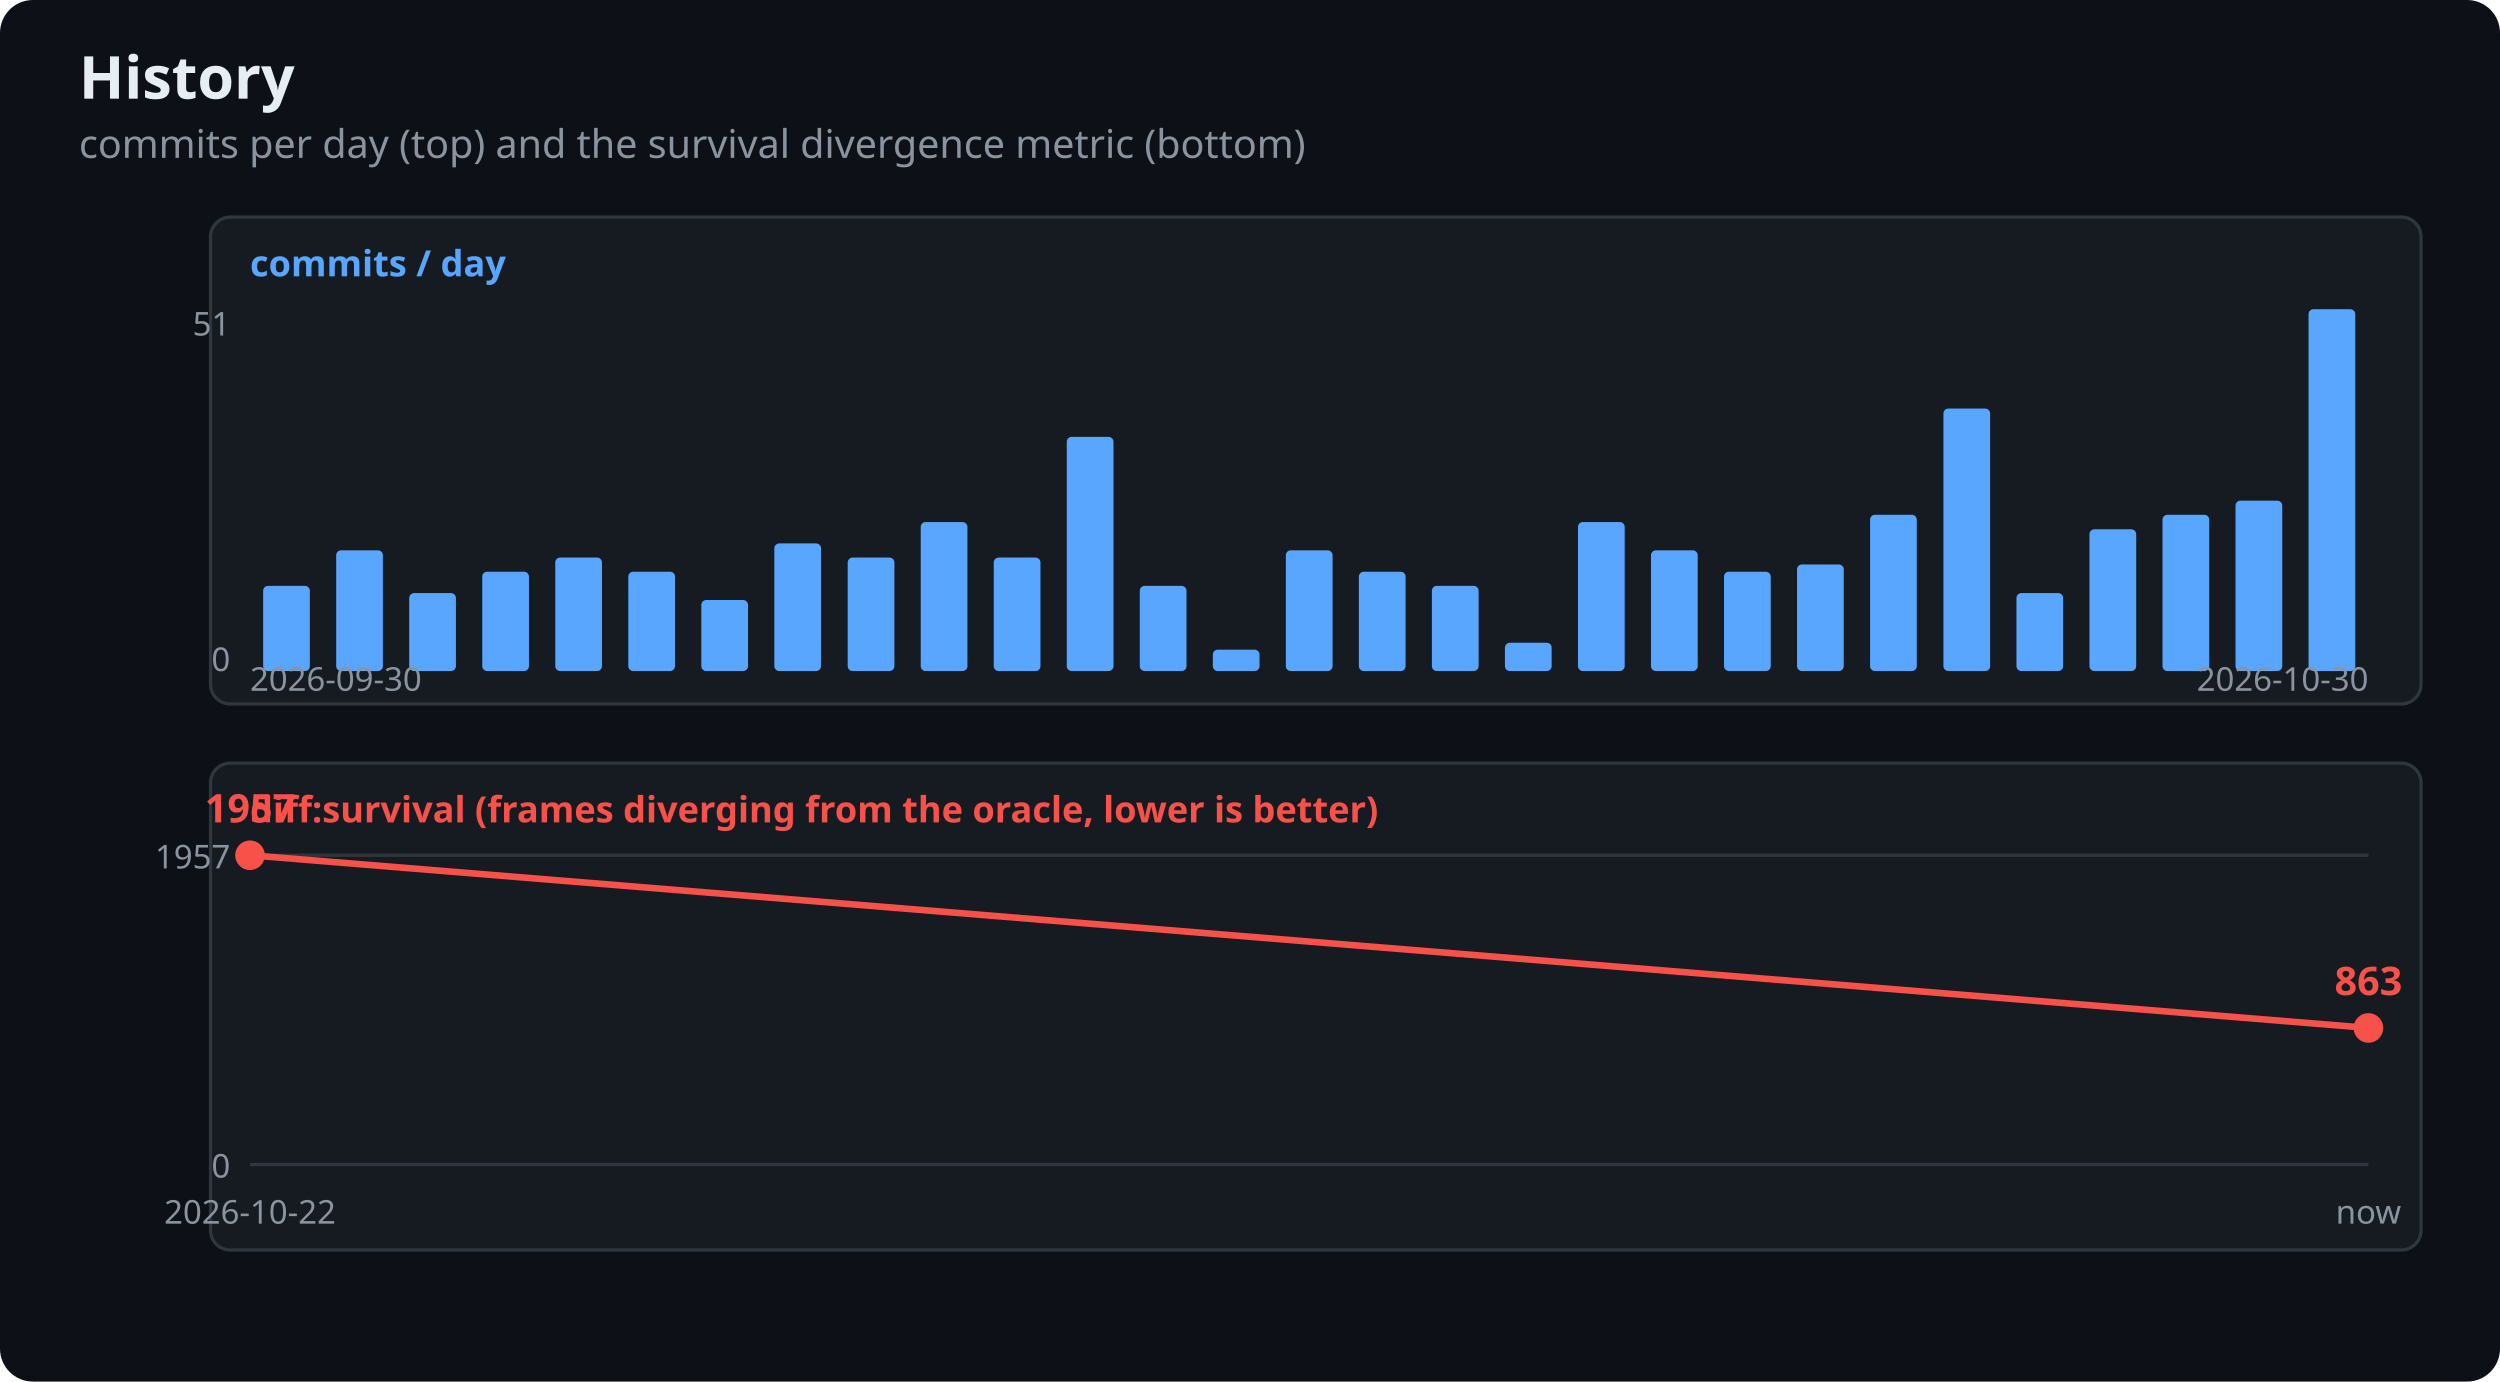
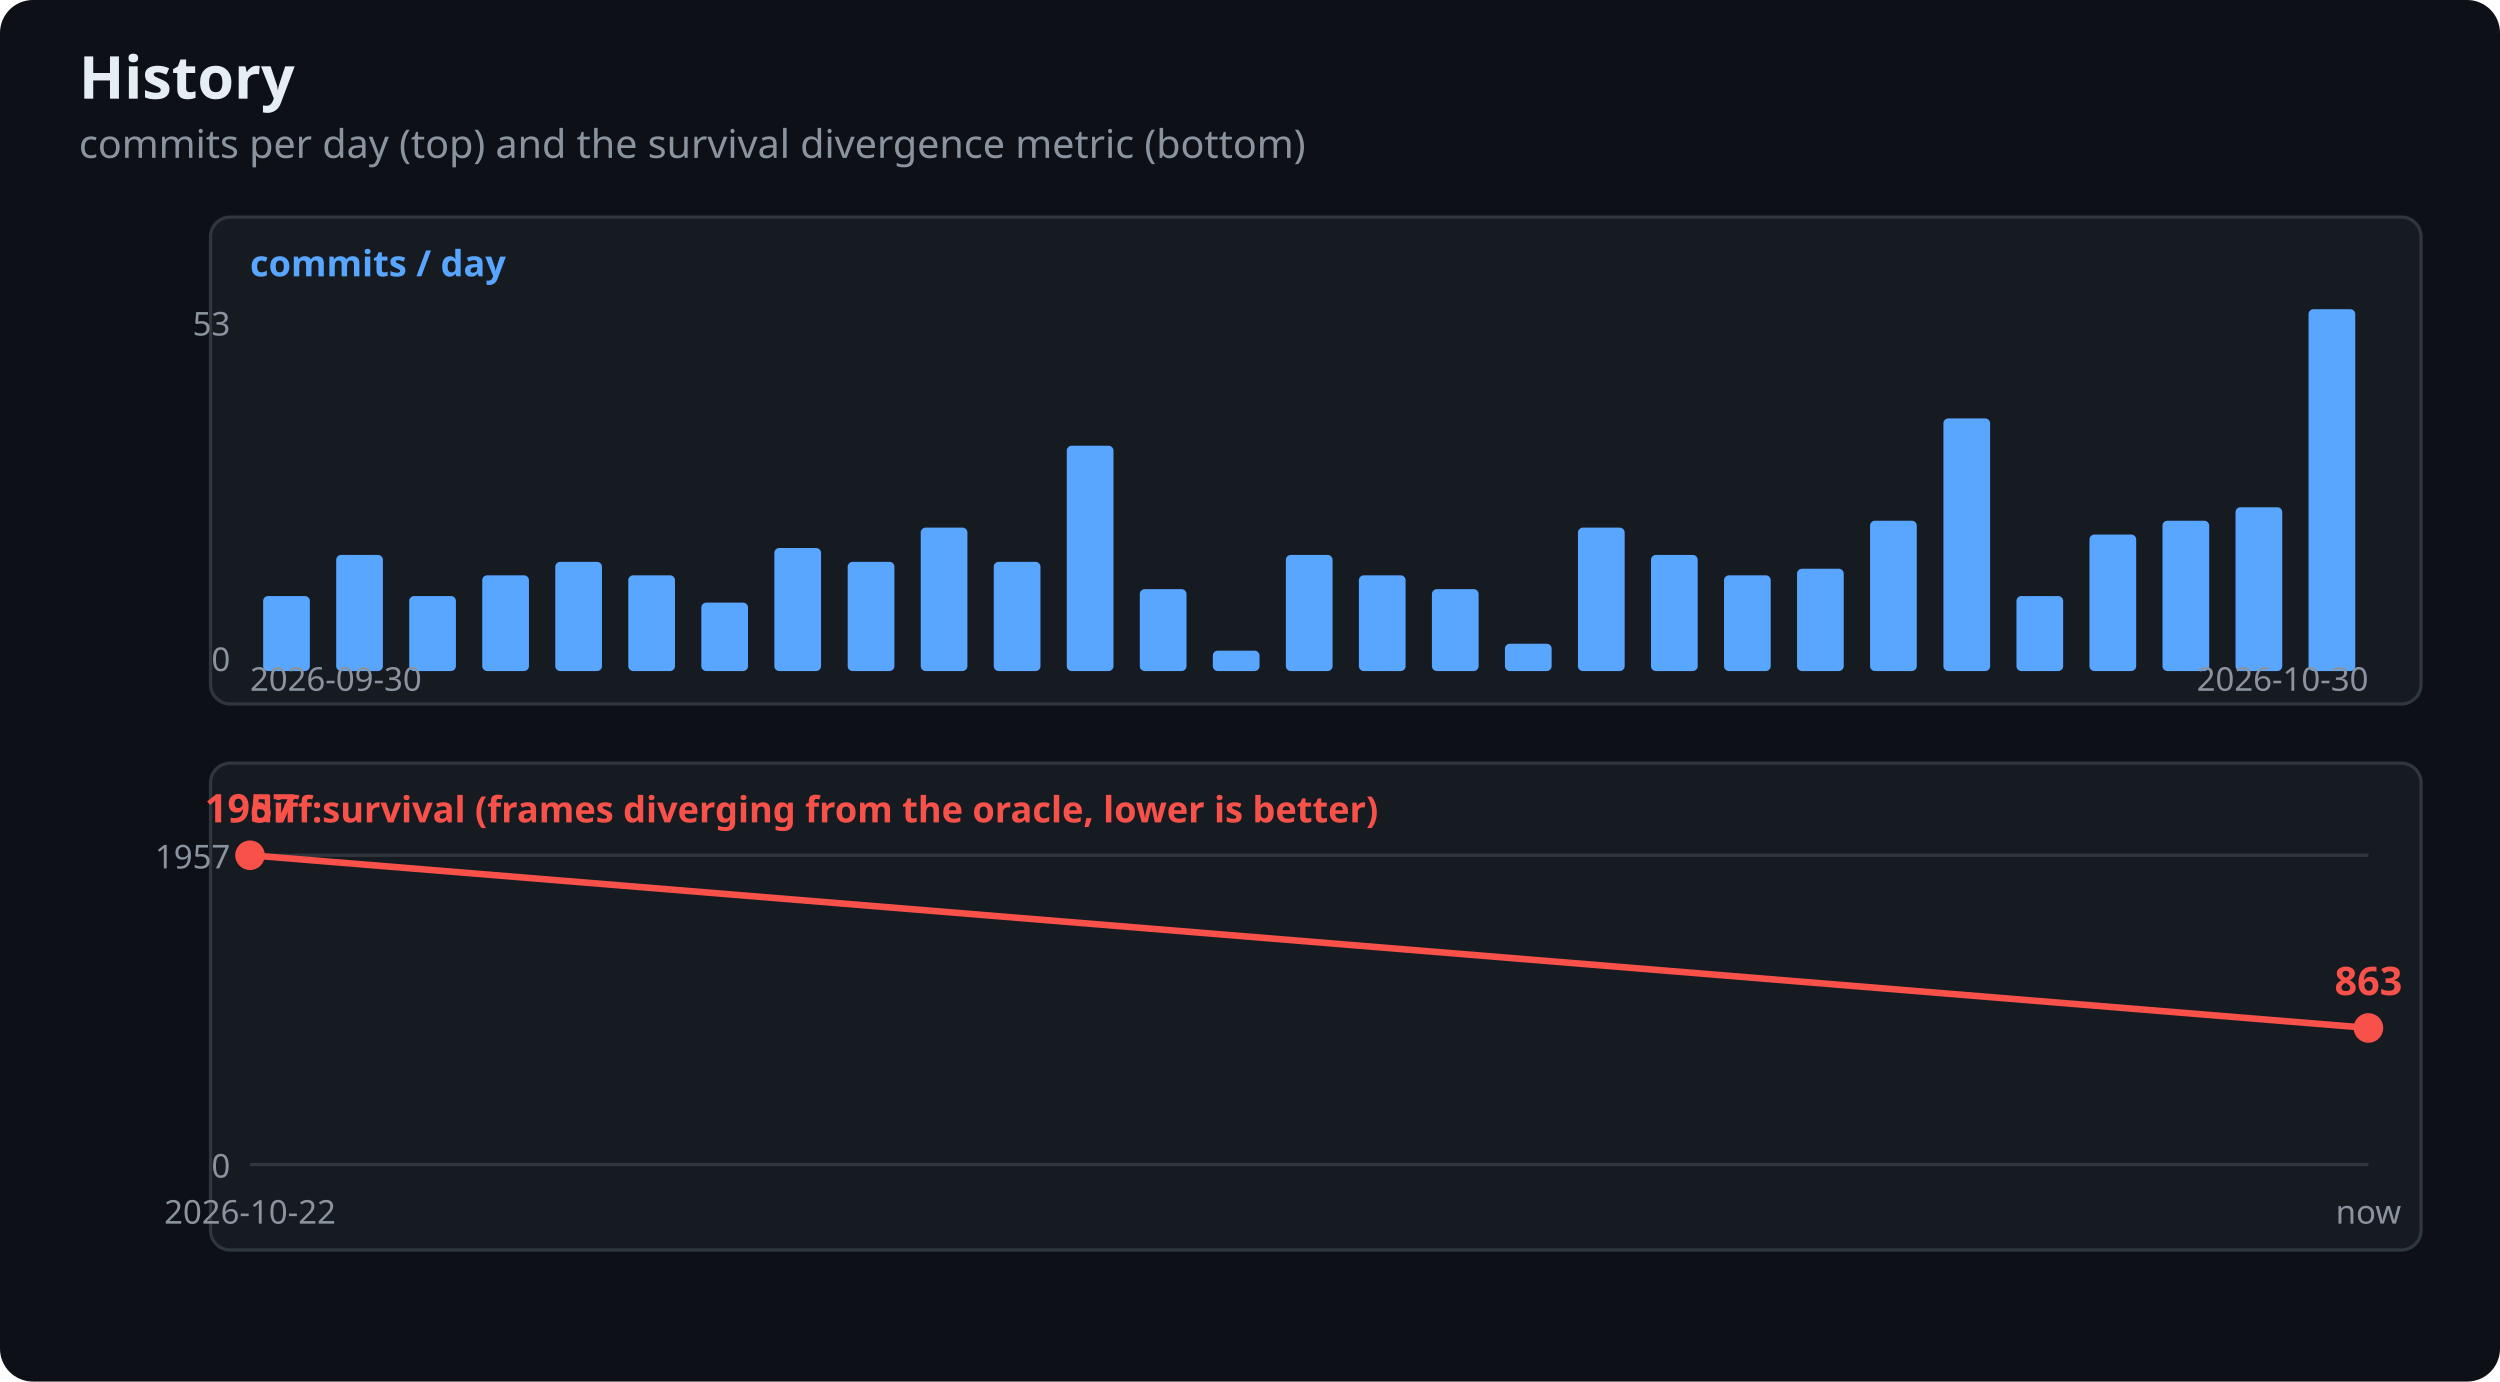
<svg xmlns="http://www.w3.org/2000/svg" width="760" height="420" viewBox="0 0 760 420" font-family="Segoe UI,Ubuntu,sans-serif">
  <rect width="760" height="420" rx="10" fill="#0d1117" />
  <text x="24" y="30" fill="#e6edf3" font-size="18" font-weight="600">History</text>
  <text x="24" y="48" fill="#8b949e" font-size="12">commits per day (top) and the survival divergence metric (bottom)</text>
  <rect x="64" y="66" width="672" height="148" fill="#161b22" stroke="#30363d" rx="6" />
  <text x="76" y="84" fill="#58a6ff" font-size="11" font-weight="600">commits / day</text>
-   <rect x="80.0" y="178.1" width="14.2" height="25.9" fill="#58a6ff" rx="1.5" />
-   <rect x="102.2" y="167.3" width="14.2" height="36.7" fill="#58a6ff" rx="1.5" />
-   <rect x="124.4" y="180.3" width="14.2" height="23.7" fill="#58a6ff" rx="1.5" />
-   <rect x="146.6" y="173.8" width="14.2" height="30.2" fill="#58a6ff" rx="1.5" />
-   <rect x="168.8" y="169.5" width="14.2" height="34.5" fill="#58a6ff" rx="1.5" />
-   <rect x="191.0" y="173.8" width="14.2" height="30.2" fill="#58a6ff" rx="1.5" />
-   <rect x="213.2" y="182.4" width="14.2" height="21.6" fill="#58a6ff" rx="1.5" />
-   <rect x="235.4" y="165.2" width="14.2" height="38.8" fill="#58a6ff" rx="1.5" />
-   <rect x="257.7" y="169.5" width="14.2" height="34.5" fill="#58a6ff" rx="1.5" />
-   <rect x="279.9" y="158.7" width="14.2" height="45.3" fill="#58a6ff" rx="1.5" />
-   <rect x="302.1" y="169.5" width="14.2" height="34.5" fill="#58a6ff" rx="1.5" />
-   <rect x="324.3" y="132.8" width="14.2" height="71.2" fill="#58a6ff" rx="1.5" />
-   <rect x="346.5" y="178.1" width="14.2" height="25.9" fill="#58a6ff" rx="1.5" />
-   <rect x="368.7" y="197.5" width="14.2" height="6.5" fill="#58a6ff" rx="1.5" />
-   <rect x="390.9" y="167.3" width="14.2" height="36.7" fill="#58a6ff" rx="1.5" />
-   <rect x="413.1" y="173.8" width="14.2" height="30.2" fill="#58a6ff" rx="1.5" />
-   <rect x="435.3" y="178.1" width="14.2" height="25.9" fill="#58a6ff" rx="1.5" />
-   <rect x="457.5" y="195.4" width="14.2" height="8.6" fill="#58a6ff" rx="1.5" />
-   <rect x="479.7" y="158.7" width="14.2" height="45.3" fill="#58a6ff" rx="1.5" />
-   <rect x="501.9" y="167.3" width="14.2" height="36.7" fill="#58a6ff" rx="1.5" />
-   <rect x="524.1" y="173.8" width="14.2" height="30.2" fill="#58a6ff" rx="1.5" />
-   <rect x="546.3" y="171.6" width="14.2" height="32.4" fill="#58a6ff" rx="1.5" />
-   <rect x="568.5" y="156.5" width="14.2" height="47.5" fill="#58a6ff" rx="1.5" />
-   <rect x="590.8" y="124.2" width="14.2" height="79.8" fill="#58a6ff" rx="1.5" />
-   <rect x="613.0" y="180.3" width="14.2" height="23.7" fill="#58a6ff" rx="1.5" />
-   <rect x="635.2" y="160.9" width="14.2" height="43.1" fill="#58a6ff" rx="1.5" />
-   <rect x="657.4" y="156.5" width="14.2" height="47.5" fill="#58a6ff" rx="1.5" />
-   <rect x="679.6" y="152.2" width="14.2" height="51.8" fill="#58a6ff" rx="1.5" />
+   <rect x="80.0" y="181.2" width="14.2" height="22.8" fill="#58a6ff" rx="1.5" />
+   <rect x="102.2" y="168.7" width="14.2" height="35.3" fill="#58a6ff" rx="1.5" />
+   <rect x="124.4" y="181.2" width="14.2" height="22.8" fill="#58a6ff" rx="1.5" />
+   <rect x="146.6" y="174.9" width="14.2" height="29.1" fill="#58a6ff" rx="1.5" />
+   <rect x="168.8" y="170.8" width="14.2" height="33.2" fill="#58a6ff" rx="1.5" />
+   <rect x="191.0" y="174.9" width="14.2" height="29.1" fill="#58a6ff" rx="1.5" />
+   <rect x="213.2" y="183.2" width="14.2" height="20.8" fill="#58a6ff" rx="1.5" />
+   <rect x="235.4" y="166.6" width="14.2" height="37.4" fill="#58a6ff" rx="1.5" />
+   <rect x="257.7" y="170.8" width="14.2" height="33.2" fill="#58a6ff" rx="1.5" />
+   <rect x="279.9" y="160.4" width="14.2" height="43.6" fill="#58a6ff" rx="1.5" />
+   <rect x="302.1" y="170.8" width="14.2" height="33.2" fill="#58a6ff" rx="1.5" />
+   <rect x="324.3" y="135.5" width="14.2" height="68.5" fill="#58a6ff" rx="1.5" />
+   <rect x="346.5" y="179.1" width="14.2" height="24.9" fill="#58a6ff" rx="1.5" />
+   <rect x="368.7" y="197.8" width="14.2" height="6.2" fill="#58a6ff" rx="1.5" />
+   <rect x="390.9" y="168.7" width="14.2" height="35.3" fill="#58a6ff" rx="1.5" />
+   <rect x="413.1" y="174.9" width="14.2" height="29.1" fill="#58a6ff" rx="1.5" />
+   <rect x="435.3" y="179.1" width="14.2" height="24.9" fill="#58a6ff" rx="1.5" />
+   <rect x="457.5" y="195.7" width="14.2" height="8.3" fill="#58a6ff" rx="1.5" />
+   <rect x="479.7" y="160.4" width="14.2" height="43.6" fill="#58a6ff" rx="1.5" />
+   <rect x="501.9" y="168.7" width="14.2" height="35.3" fill="#58a6ff" rx="1.5" />
+   <rect x="524.1" y="174.9" width="14.2" height="29.1" fill="#58a6ff" rx="1.5" />
+   <rect x="546.3" y="172.9" width="14.2" height="31.1" fill="#58a6ff" rx="1.5" />
+   <rect x="568.5" y="158.3" width="14.2" height="45.7" fill="#58a6ff" rx="1.5" />
+   <rect x="590.8" y="127.2" width="14.2" height="76.8" fill="#58a6ff" rx="1.5" />
+   <rect x="613.0" y="181.2" width="14.2" height="22.8" fill="#58a6ff" rx="1.5" />
+   <rect x="635.2" y="162.5" width="14.2" height="41.5" fill="#58a6ff" rx="1.5" />
+   <rect x="657.4" y="158.3" width="14.2" height="45.7" fill="#58a6ff" rx="1.5" />
+   <rect x="679.6" y="154.2" width="14.2" height="49.8" fill="#58a6ff" rx="1.5" />
  <rect x="701.8" y="94.0" width="14.2" height="110.0" fill="#58a6ff" rx="1.5" />
-   <text x="70" y="102" fill="#8b949e" font-size="10" text-anchor="end">51</text>
+   <text x="70" y="102" fill="#8b949e" font-size="10" text-anchor="end">53</text>
  <text x="70" y="204" fill="#8b949e" font-size="10" text-anchor="end">0</text>
  <text x="76" y="210" fill="#8b949e" font-size="10">2026-09-30</text>
  <text x="720" y="210" fill="#8b949e" font-size="10" text-anchor="end">2026-10-30</text>
  <rect x="64" y="232" width="672" height="148" fill="#161b22" stroke="#30363d" rx="6" />
  <text x="76" y="250" fill="#f85149" font-size="11" font-weight="600">diff:survival (frames diverging from the oracle, lower is better)</text>
  <line x1="76" y1="354.0" x2="720" y2="354.0" stroke="#30363d" stroke-width="1" />
  <text x="70" y="358.0" fill="#8b949e" font-size="10" text-anchor="end">0</text>
  <line x1="76" y1="260.0" x2="720" y2="260.0" stroke="#30363d" stroke-width="1" />
  <text x="70" y="264.0" fill="#8b949e" font-size="10" text-anchor="end">1957</text>
  <circle cx="76.0" cy="260.0" r="4.5" fill="#f85149" />
  <text x="76.0" y="250.0" fill="#f85149" font-size="12" font-weight="600" text-anchor="middle">1957</text>
  <text x="76.0" y="372" fill="#8b949e" font-size="10" text-anchor="middle">2026-10-22</text>
  <circle cx="720.0" cy="312.5" r="4.5" fill="#f85149" />
  <text x="720.0" y="302.5" fill="#f85149" font-size="12" font-weight="600" text-anchor="middle">863</text>
  <text x="720.0" y="372" fill="#8b949e" font-size="10" text-anchor="middle">now</text>
  <polyline points="76.0,260.0 720.0,312.5" fill="none" stroke="#f85149" stroke-width="2" />
</svg>
